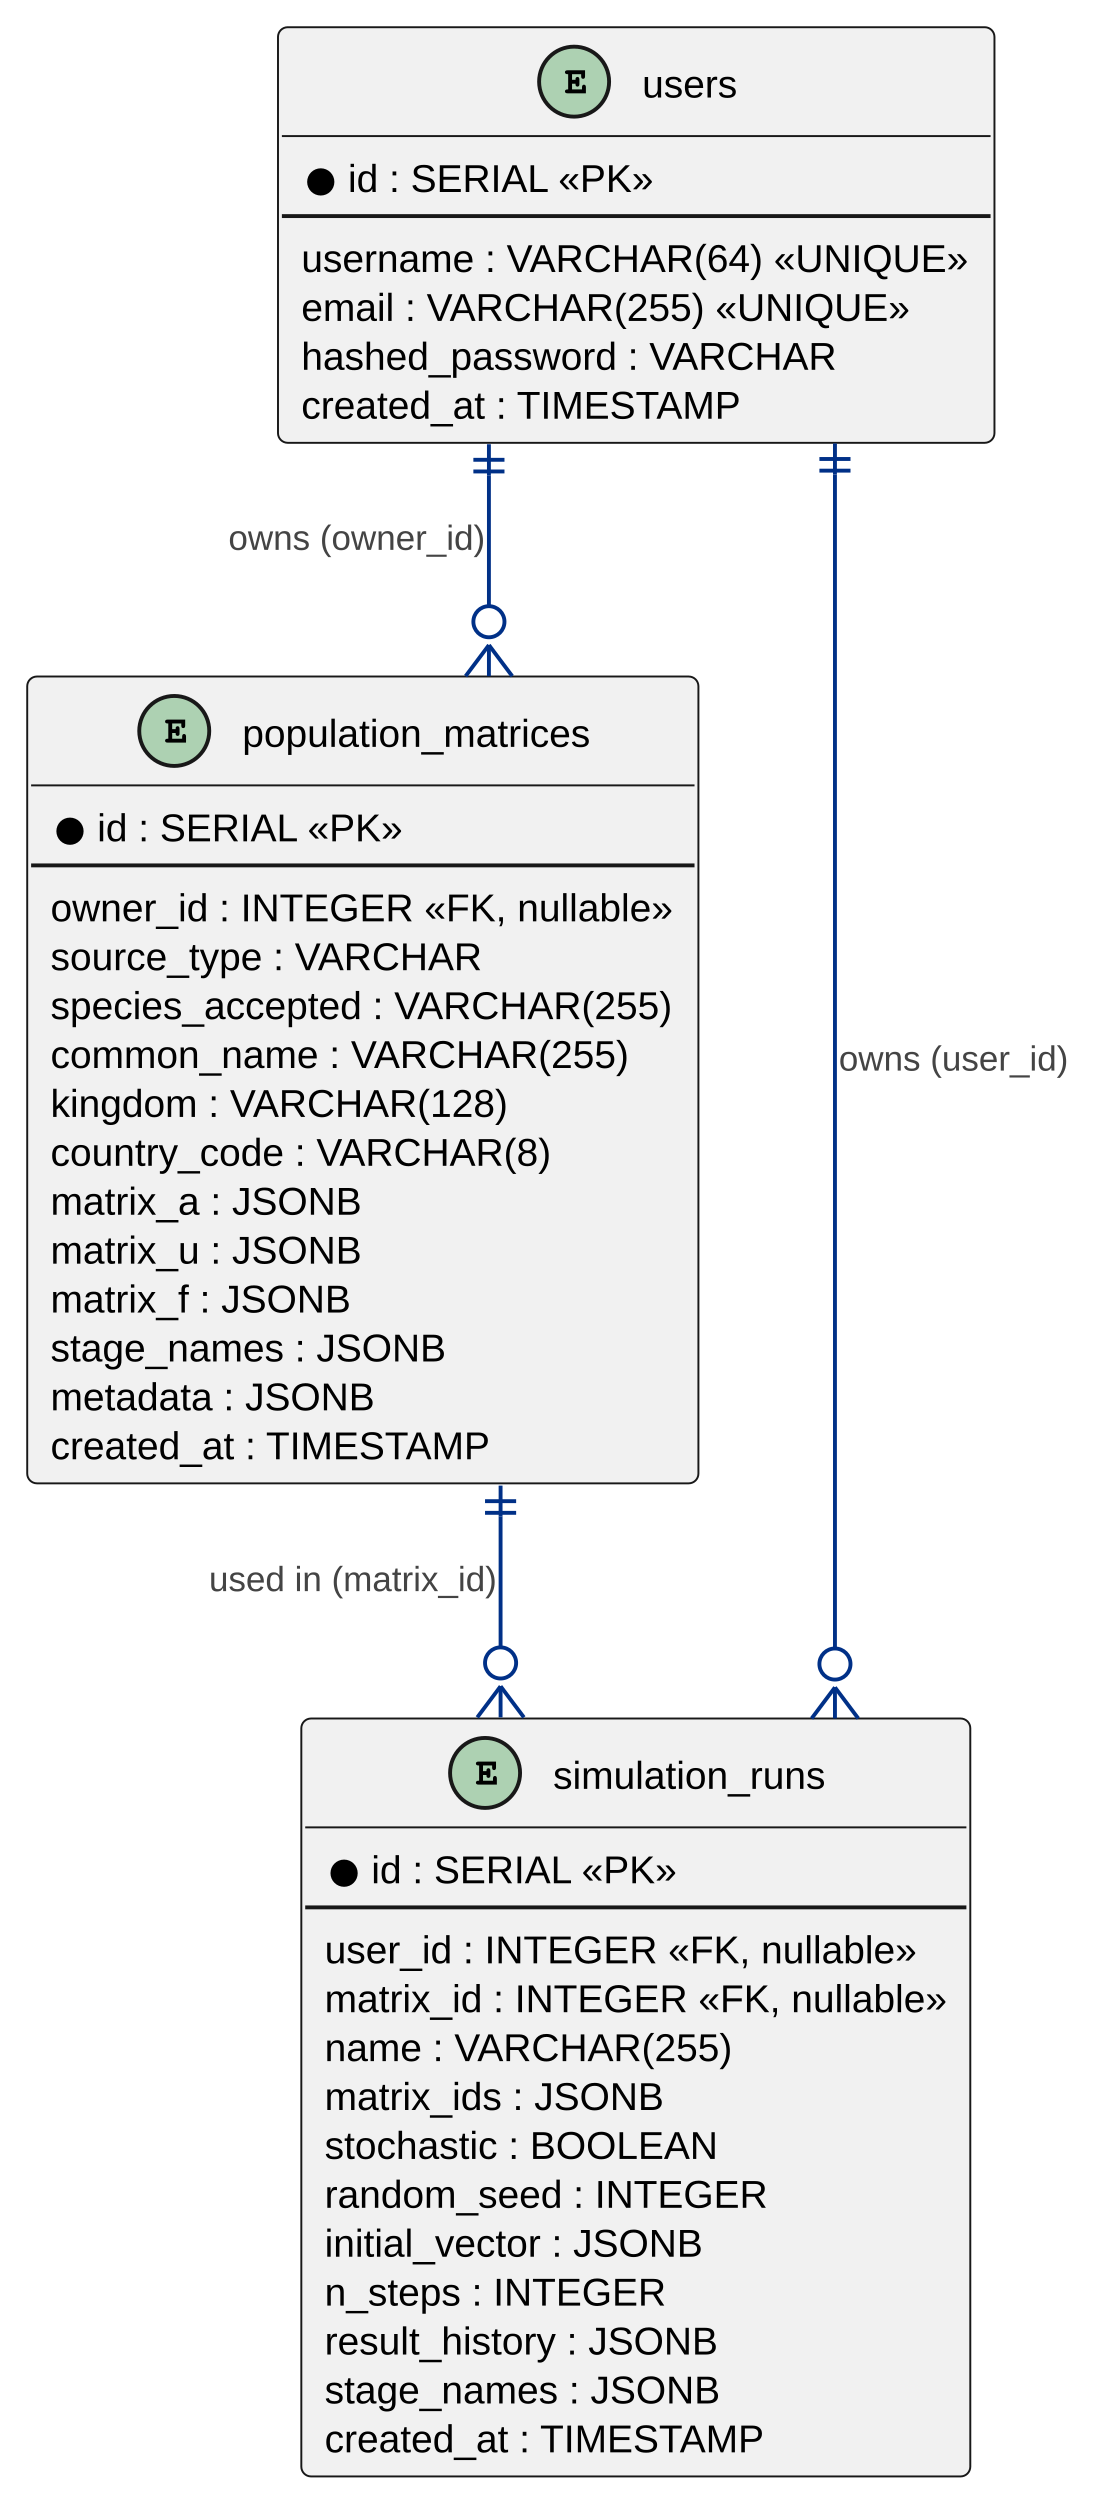
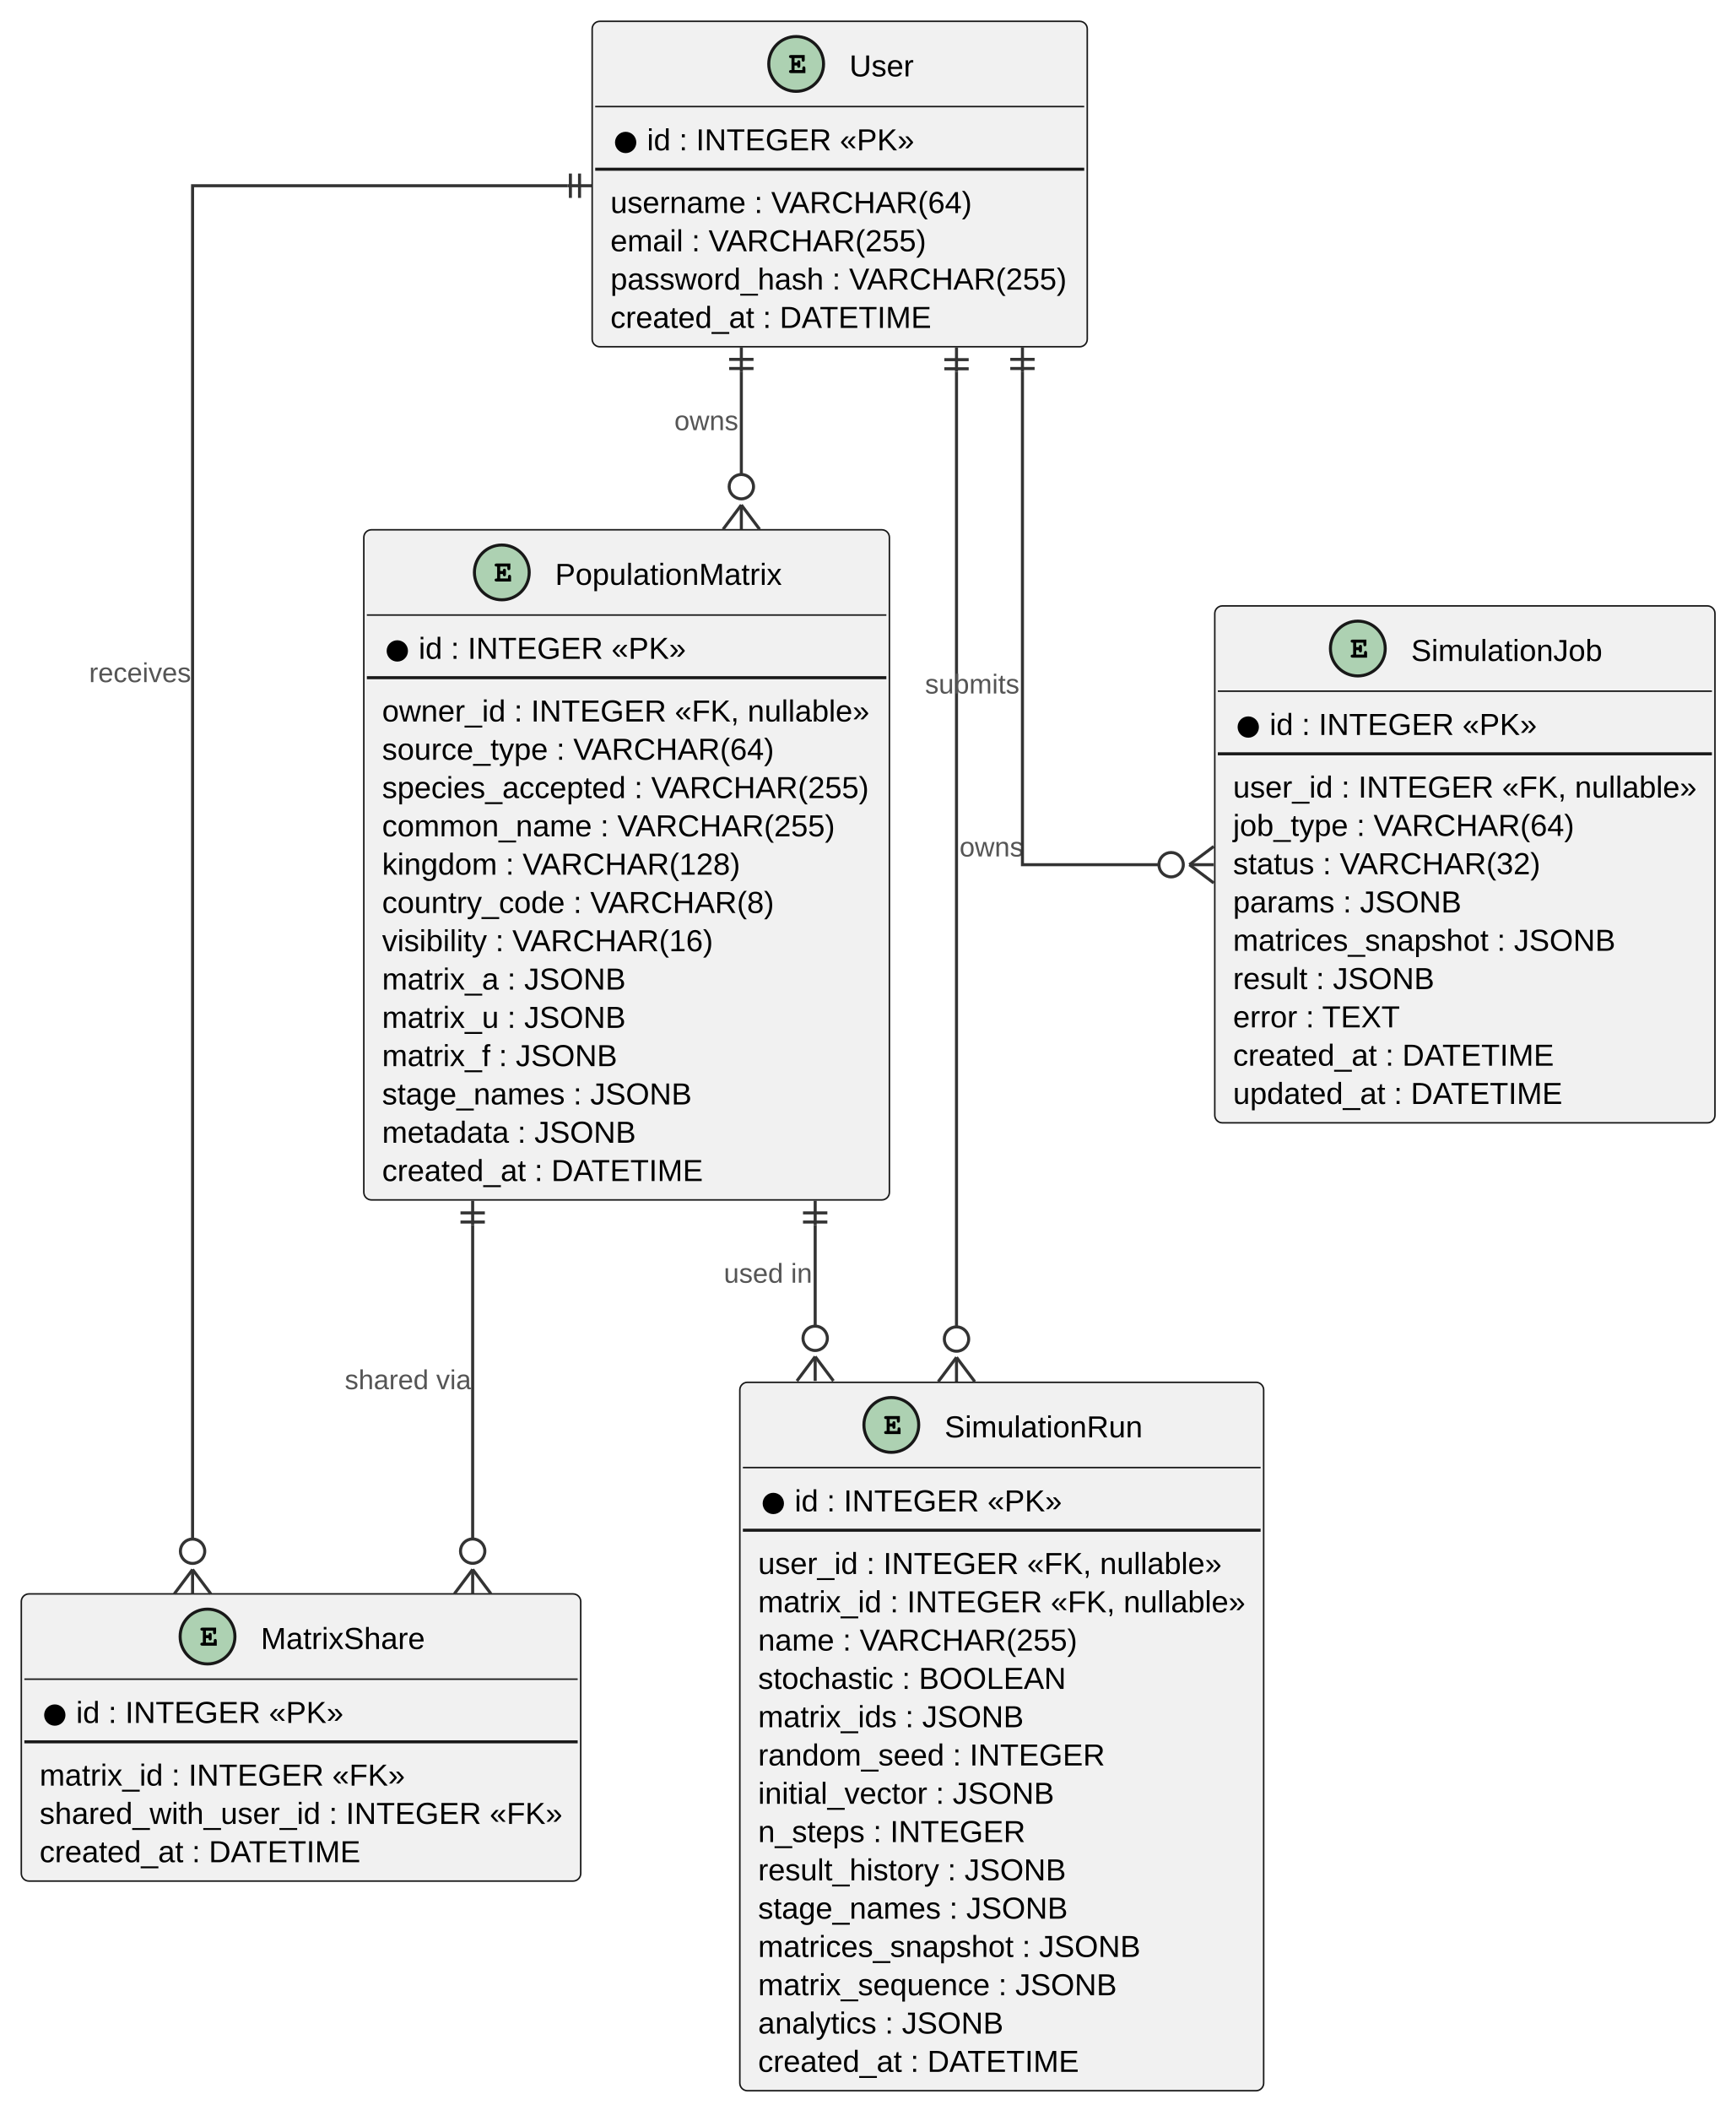
- <svg xmlns="http://www.w3.org/2000/svg" contentStyleType="text/css" height="643px" preserveAspectRatio="none" style="width:282px;height:643px;background:#FFFFFF;" version="1.1" viewBox="0 0 282 643" width="282px" zoomAndPan="magnify">
+ <svg xmlns="http://www.w3.org/2000/svg" contentStyleType="text/css" height="693px" preserveAspectRatio="none" style="width:570px;height:693px;background:#FFFFFF;" version="1.1" viewBox="0 0 570 693" width="570px" zoomAndPan="magnify">
  <defs />
  <g>
-     <g id="elem_users">
-       <rect codeLine="22" fill="#F1F1F1" height="106.891" id="users" rx="2.5" ry="2.5" style="stroke:#181818;stroke-width:0.5;" width="184.275" x="71.5" y="7" />
-       <ellipse cx="147.661" cy="21" fill="#ADD1B2" rx="9" ry="9" style="stroke:#181818;stroke-width:1;" />
-       <path d="M147.13,21.531 L147.13,23 L149.692,23 L149.692,22.453 Q149.692,22.094 149.833,21.938 Q149.974,21.781 150.192,21.781 Q150.411,21.781 150.552,21.938 Q150.692,22.094 150.692,22.453 L150.692,24 L145.974,24 Q145.614,24 145.458,23.859 Q145.302,23.719 145.302,23.5 Q145.302,23.281 145.458,23.141 Q145.614,23 145.974,23 L146.13,23 L146.13,19.078 L145.974,19.078 Q145.614,19.078 145.458,18.938 Q145.302,18.797 145.302,18.578 Q145.302,18.359 145.458,18.219 Q145.614,18.078 145.974,18.078 L150.474,18.078 L150.474,19.609 Q150.474,19.969 150.333,20.125 Q150.192,20.266 149.974,20.266 Q149.739,20.266 149.599,20.125 Q149.474,19.969 149.474,19.609 L149.474,19.078 L147.13,19.078 L147.13,20.531 L148.02,20.531 Q148.02,20.141 148.083,20.031 Q148.239,19.781 148.52,19.781 Q148.739,19.781 148.88,19.938 Q149.02,20.094 149.02,20.453 L149.02,21.609 Q149.02,21.938 148.942,22.047 Q148.786,22.281 148.52,22.281 Q148.239,22.281 148.083,22.031 Q148.02,21.922 148.02,21.531 L147.13,21.531 Z " fill="#000000" />
-       <text fill="#000000" font-family="Liberation Sans" font-size="10" lengthAdjust="spacing" textLength="24.453" x="165.161" y="25.092">users</text>
-       <line style="stroke:#181818;stroke-width:0.5;" x1="72.5" x2="254.775" y1="35" y2="35" />
-       <ellipse cx="82.5" cy="46.789" fill="#000000" rx="3" ry="3" style="stroke:#000000;stroke-width:1;" />
-       <text fill="#000000" font-family="Liberation Sans" font-size="10" lengthAdjust="spacing" textLength="78.931" x="89.5" y="49.381">id : SERIAL «PK»</text>
-       <line style="stroke:#181818;stroke-width:1;" x1="72.5" x2="254.775" y1="55.578" y2="55.578" />
-       <text fill="#000000" font-family="Liberation Sans" font-size="10" lengthAdjust="spacing" textLength="172.275" x="77.5" y="69.959">username : VARCHAR(64) «UNIQUE»</text>
-       <text fill="#000000" font-family="Liberation Sans" font-size="10" lengthAdjust="spacing" textLength="157.266" x="77.5" y="82.537">email : VARCHAR(255) «UNIQUE»</text>
-       <text fill="#000000" font-family="Liberation Sans" font-size="10" lengthAdjust="spacing" textLength="138.398" x="77.5" y="95.115">hashed_password : VARCHAR</text>
-       <text fill="#000000" font-family="Liberation Sans" font-size="10" lengthAdjust="spacing" textLength="113.926" x="77.5" y="107.693">created_at : TIMESTAMP</text>
+     <g id="elem_user">
+       <rect codeLine="21" fill="#F1F1F1" height="106.891" id="user" rx="2.5" ry="2.5" style="stroke:#181818;stroke-width:0.5;" width="162.62" x="194.5" y="7" />
+       <ellipse cx="261.503" cy="21" fill="#ADD1B2" rx="9" ry="9" style="stroke:#181818;stroke-width:1;" />
+       <path d="M260.972,21.531 L260.972,23 L263.535,23 L263.535,22.453 Q263.535,22.094 263.675,21.938 Q263.816,21.781 264.035,21.781 Q264.253,21.781 264.394,21.938 Q264.535,22.094 264.535,22.453 L264.535,24 L259.816,24 Q259.457,24 259.3,23.859 Q259.144,23.719 259.144,23.5 Q259.144,23.281 259.3,23.141 Q259.457,23 259.816,23 L259.972,23 L259.972,19.078 L259.816,19.078 Q259.457,19.078 259.3,18.938 Q259.144,18.797 259.144,18.578 Q259.144,18.359 259.3,18.219 Q259.457,18.078 259.816,18.078 L264.316,18.078 L264.316,19.609 Q264.316,19.969 264.175,20.125 Q264.035,20.266 263.816,20.266 Q263.582,20.266 263.441,20.125 Q263.316,19.969 263.316,19.609 L263.316,19.078 L260.972,19.078 L260.972,20.531 L261.863,20.531 Q261.863,20.141 261.925,20.031 Q262.082,19.781 262.363,19.781 Q262.582,19.781 262.722,19.938 Q262.863,20.094 262.863,20.453 L262.863,21.609 Q262.863,21.938 262.785,22.047 Q262.628,22.281 262.363,22.281 Q262.082,22.281 261.925,22.031 Q261.863,21.922 261.863,21.531 L260.972,21.531 Z " fill="#000000" />
+       <text fill="#000000" font-family="Liberation Sans" font-size="10" lengthAdjust="spacing" textLength="21.113" x="279.003" y="25.092">User</text>
+       <line style="stroke:#181818;stroke-width:0.5;" x1="195.5" x2="356.12" y1="35" y2="35" />
+       <ellipse cx="205.5" cy="46.789" fill="#000000" rx="3" ry="3" style="stroke:#000000;stroke-width:1;" />
+       <text fill="#000000" font-family="Liberation Sans" font-size="10" lengthAdjust="spacing" textLength="87.808" x="212.5" y="49.381">id : INTEGER «PK»</text>
+       <line style="stroke:#181818;stroke-width:1;" x1="195.5" x2="356.12" y1="55.578" y2="55.578" />
+       <text fill="#000000" font-family="Liberation Sans" font-size="10" lengthAdjust="spacing" textLength="119.482" x="200.5" y="69.959">username : VARCHAR(64)</text>
+       <text fill="#000000" font-family="Liberation Sans" font-size="10" lengthAdjust="spacing" textLength="104.473" x="200.5" y="82.537">email : VARCHAR(255)</text>
+       <text fill="#000000" font-family="Liberation Sans" font-size="10" lengthAdjust="spacing" textLength="150.62" x="200.5" y="95.115">password_hash : VARCHAR(255)</text>
+       <text fill="#000000" font-family="Liberation Sans" font-size="10" lengthAdjust="spacing" textLength="106.147" x="200.5" y="107.693">created_at : DATETIME</text>
    </g>
-     <g id="elem_population_matrices">
-       <rect codeLine="31" fill="#F1F1F1" height="207.516" id="population_matrices" rx="2.5" ry="2.5" style="stroke:#181818;stroke-width:0.5;" width="172.63" x="7" y="174" />
-       <ellipse cx="44.816" cy="188" fill="#ADD1B2" rx="9" ry="9" style="stroke:#181818;stroke-width:1;" />
-       <path d="M44.285,188.531 L44.285,190 L46.848,190 L46.848,189.453 Q46.848,189.094 46.988,188.938 Q47.129,188.781 47.348,188.781 Q47.566,188.781 47.707,188.938 Q47.848,189.094 47.848,189.453 L47.848,191 L43.129,191 Q42.77,191 42.613,190.859 Q42.457,190.719 42.457,190.5 Q42.457,190.281 42.613,190.141 Q42.77,190 43.129,190 L43.285,190 L43.285,186.078 L43.129,186.078 Q42.77,186.078 42.613,185.938 Q42.457,185.797 42.457,185.578 Q42.457,185.359 42.613,185.219 Q42.77,185.078 43.129,185.078 L47.629,185.078 L47.629,186.609 Q47.629,186.969 47.488,187.125 Q47.348,187.266 47.129,187.266 Q46.895,187.266 46.754,187.125 Q46.629,186.969 46.629,186.609 L46.629,186.078 L44.285,186.078 L44.285,187.531 L45.176,187.531 Q45.176,187.141 45.238,187.031 Q45.395,186.781 45.676,186.781 Q45.895,186.781 46.035,186.938 Q46.176,187.094 46.176,187.453 L46.176,188.609 Q46.176,188.938 46.098,189.047 Q45.941,189.281 45.676,189.281 Q45.395,189.281 45.238,189.031 Q45.176,188.922 45.176,188.531 L44.285,188.531 Z " fill="#000000" />
-       <text fill="#000000" font-family="Liberation Sans" font-size="10" lengthAdjust="spacing" textLength="89.497" x="62.316" y="192.092">population_matrices</text>
-       <line style="stroke:#181818;stroke-width:0.5;" x1="8" x2="178.63" y1="202" y2="202" />
-       <ellipse cx="18" cy="213.789" fill="#000000" rx="3" ry="3" style="stroke:#000000;stroke-width:1;" />
-       <text fill="#000000" font-family="Liberation Sans" font-size="10" lengthAdjust="spacing" textLength="78.931" x="25" y="216.381">id : SERIAL «PK»</text>
-       <line style="stroke:#181818;stroke-width:1;" x1="8" x2="178.63" y1="222.578" y2="222.578" />
-       <text fill="#000000" font-family="Liberation Sans" font-size="10" lengthAdjust="spacing" textLength="160.073" x="13" y="236.959">owner_id : INTEGER «FK, nullable»</text>
-       <text fill="#000000" font-family="Liberation Sans" font-size="10" lengthAdjust="spacing" textLength="111.709" x="13" y="249.537">source_type : VARCHAR</text>
-       <text fill="#000000" font-family="Liberation Sans" font-size="10" lengthAdjust="spacing" textLength="160.63" x="13" y="262.115">species_accepted : VARCHAR(255)</text>
-       <text fill="#000000" font-family="Liberation Sans" font-size="10" lengthAdjust="spacing" textLength="149.497" x="13" y="274.693">common_name : VARCHAR(255)</text>
-       <text fill="#000000" font-family="Liberation Sans" font-size="10" lengthAdjust="spacing" textLength="118.374" x="13" y="287.272">kingdom : VARCHAR(128)</text>
-       <text fill="#000000" font-family="Liberation Sans" font-size="10" lengthAdjust="spacing" textLength="129.492" x="13" y="299.85">country_code : VARCHAR(8)</text>
-       <text fill="#000000" font-family="Liberation Sans" font-size="10" lengthAdjust="spacing" textLength="80.019" x="13" y="312.428">matrix_a : JSONB</text>
-       <text fill="#000000" font-family="Liberation Sans" font-size="10" lengthAdjust="spacing" textLength="80.019" x="13" y="325.006">matrix_u : JSONB</text>
-       <text fill="#000000" font-family="Liberation Sans" font-size="10" lengthAdjust="spacing" textLength="77.236" x="13" y="337.584">matrix_f : JSONB</text>
-       <text fill="#000000" font-family="Liberation Sans" font-size="10" lengthAdjust="spacing" textLength="101.714" x="13" y="350.162">stage_names : JSONB</text>
-       <text fill="#000000" font-family="Liberation Sans" font-size="10" lengthAdjust="spacing" textLength="83.369" x="13" y="362.74">metadata : JSONB</text>
-       <text fill="#000000" font-family="Liberation Sans" font-size="10" lengthAdjust="spacing" textLength="113.926" x="13" y="375.318">created_at : TIMESTAMP</text>
+     <g id="elem_matrix">
+       <rect codeLine="30" fill="#F1F1F1" height="220.094" id="matrix" rx="2.5" ry="2.5" style="stroke:#181818;stroke-width:0.5;" width="172.63" x="119.5" y="174" />
+       <ellipse cx="164.824" cy="188" fill="#ADD1B2" rx="9" ry="9" style="stroke:#181818;stroke-width:1;" />
+       <path d="M164.292,188.531 L164.292,190 L166.855,190 L166.855,189.453 Q166.855,189.094 166.996,188.938 Q167.136,188.781 167.355,188.781 Q167.574,188.781 167.714,188.938 Q167.855,189.094 167.855,189.453 L167.855,191 L163.136,191 Q162.777,191 162.621,190.859 Q162.464,190.719 162.464,190.5 Q162.464,190.281 162.621,190.141 Q162.777,190 163.136,190 L163.292,190 L163.292,186.078 L163.136,186.078 Q162.777,186.078 162.621,185.938 Q162.464,185.797 162.464,185.578 Q162.464,185.359 162.621,185.219 Q162.777,185.078 163.136,185.078 L167.636,185.078 L167.636,186.609 Q167.636,186.969 167.496,187.125 Q167.355,187.266 167.136,187.266 Q166.902,187.266 166.761,187.125 Q166.636,186.969 166.636,186.609 L166.636,186.078 L164.292,186.078 L164.292,187.531 L165.183,187.531 Q165.183,187.141 165.246,187.031 Q165.402,186.781 165.683,186.781 Q165.902,186.781 166.042,186.938 Q166.183,187.094 166.183,187.453 L166.183,188.609 Q166.183,188.938 166.105,189.047 Q165.949,189.281 165.683,189.281 Q165.402,189.281 165.246,189.031 Q165.183,188.922 165.183,188.531 L164.292,188.531 Z " fill="#000000" />
+       <text fill="#000000" font-family="Liberation Sans" font-size="10" lengthAdjust="spacing" textLength="74.482" x="182.324" y="192.092">PopulationMatrix</text>
+       <line style="stroke:#181818;stroke-width:0.5;" x1="120.5" x2="291.13" y1="202" y2="202" />
+       <ellipse cx="130.5" cy="213.789" fill="#000000" rx="3" ry="3" style="stroke:#000000;stroke-width:1;" />
+       <text fill="#000000" font-family="Liberation Sans" font-size="10" lengthAdjust="spacing" textLength="87.808" x="137.5" y="216.381">id : INTEGER «PK»</text>
+       <line style="stroke:#181818;stroke-width:1;" x1="120.5" x2="291.13" y1="222.578" y2="222.578" />
+       <text fill="#000000" font-family="Liberation Sans" font-size="10" lengthAdjust="spacing" textLength="160.073" x="125.5" y="236.959">owner_id : INTEGER «FK, nullable»</text>
+       <text fill="#000000" font-family="Liberation Sans" font-size="10" lengthAdjust="spacing" textLength="129.492" x="125.5" y="249.537">source_type : VARCHAR(64)</text>
+       <text fill="#000000" font-family="Liberation Sans" font-size="10" lengthAdjust="spacing" textLength="160.63" x="125.5" y="262.115">species_accepted : VARCHAR(255)</text>
+       <text fill="#000000" font-family="Liberation Sans" font-size="10" lengthAdjust="spacing" textLength="149.497" x="125.5" y="274.693">common_name : VARCHAR(255)</text>
+       <text fill="#000000" font-family="Liberation Sans" font-size="10" lengthAdjust="spacing" textLength="118.374" x="125.5" y="287.272">kingdom : VARCHAR(128)</text>
+       <text fill="#000000" font-family="Liberation Sans" font-size="10" lengthAdjust="spacing" textLength="129.492" x="125.5" y="299.85">country_code : VARCHAR(8)</text>
+       <text fill="#000000" font-family="Liberation Sans" font-size="10" lengthAdjust="spacing" textLength="109.463" x="125.5" y="312.428">visibility : VARCHAR(16)</text>
+       <text fill="#000000" font-family="Liberation Sans" font-size="10" lengthAdjust="spacing" textLength="80.019" x="125.5" y="325.006">matrix_a : JSONB</text>
+       <text fill="#000000" font-family="Liberation Sans" font-size="10" lengthAdjust="spacing" textLength="80.019" x="125.5" y="337.584">matrix_u : JSONB</text>
+       <text fill="#000000" font-family="Liberation Sans" font-size="10" lengthAdjust="spacing" textLength="77.236" x="125.5" y="350.162">matrix_f : JSONB</text>
+       <text fill="#000000" font-family="Liberation Sans" font-size="10" lengthAdjust="spacing" textLength="101.714" x="125.5" y="362.74">stage_names : JSONB</text>
+       <text fill="#000000" font-family="Liberation Sans" font-size="10" lengthAdjust="spacing" textLength="83.369" x="125.5" y="375.318">metadata : JSONB</text>
+       <text fill="#000000" font-family="Liberation Sans" font-size="10" lengthAdjust="spacing" textLength="106.147" x="125.5" y="387.897">created_at : DATETIME</text>
    </g>
-     <g id="elem_simulation_runs">
-       <rect codeLine="48" fill="#F1F1F1" height="194.938" id="simulation_runs" rx="2.5" ry="2.5" style="stroke:#181818;stroke-width:0.5;" width="172.059" x="77.5" y="442" />
-       <ellipse cx="124.762" cy="456" fill="#ADD1B2" rx="9" ry="9" style="stroke:#181818;stroke-width:1;" />
-       <path d="M124.231,456.531 L124.231,458 L126.793,458 L126.793,457.453 Q126.793,457.094 126.934,456.938 Q127.075,456.781 127.293,456.781 Q127.512,456.781 127.653,456.938 Q127.793,457.094 127.793,457.453 L127.793,459 L123.075,459 Q122.715,459 122.559,458.859 Q122.403,458.719 122.403,458.5 Q122.403,458.281 122.559,458.141 Q122.715,458 123.075,458 L123.231,458 L123.231,454.078 L123.075,454.078 Q122.715,454.078 122.559,453.938 Q122.403,453.797 122.403,453.578 Q122.403,453.359 122.559,453.219 Q122.715,453.078 123.075,453.078 L127.575,453.078 L127.575,454.609 Q127.575,454.969 127.434,455.125 Q127.293,455.266 127.075,455.266 Q126.84,455.266 126.7,455.125 Q126.575,454.969 126.575,454.609 L126.575,454.078 L124.231,454.078 L124.231,455.531 L125.122,455.531 Q125.122,455.141 125.184,455.031 Q125.34,454.781 125.622,454.781 Q125.84,454.781 125.981,454.938 Q126.122,455.094 126.122,455.453 L126.122,456.609 Q126.122,456.938 126.043,457.047 Q125.887,457.281 125.622,457.281 Q125.34,457.281 125.184,457.031 Q125.122,456.922 125.122,456.531 L124.231,456.531 Z " fill="#000000" />
-       <text fill="#000000" font-family="Liberation Sans" font-size="10" lengthAdjust="spacing" textLength="70.034" x="142.262" y="460.092">simulation_runs</text>
-       <line style="stroke:#181818;stroke-width:0.5;" x1="78.5" x2="248.559" y1="470" y2="470" />
-       <ellipse cx="88.5" cy="481.789" fill="#000000" rx="3" ry="3" style="stroke:#000000;stroke-width:1;" />
-       <text fill="#000000" font-family="Liberation Sans" font-size="10" lengthAdjust="spacing" textLength="78.931" x="95.5" y="484.381">id : SERIAL «PK»</text>
-       <line style="stroke:#181818;stroke-width:1;" x1="78.5" x2="248.559" y1="490.578" y2="490.578" />
-       <text fill="#000000" font-family="Liberation Sans" font-size="10" lengthAdjust="spacing" textLength="152.29" x="83.5" y="504.959">user_id : INTEGER «FK, nullable»</text>
-       <text fill="#000000" font-family="Liberation Sans" font-size="10" lengthAdjust="spacing" textLength="160.059" x="83.5" y="517.537">matrix_id : INTEGER «FK, nullable»</text>
-       <text fill="#000000" font-family="Liberation Sans" font-size="10" lengthAdjust="spacing" textLength="105.591" x="83.5" y="530.115">name : VARCHAR(255)</text>
-       <text fill="#000000" font-family="Liberation Sans" font-size="10" lengthAdjust="spacing" textLength="87.241" x="83.5" y="542.693">matrix_ids : JSONB</text>
-       <text fill="#000000" font-family="Liberation Sans" font-size="10" lengthAdjust="spacing" textLength="101.147" x="83.5" y="555.271">stochastic : BOOLEAN</text>
-       <text fill="#000000" font-family="Liberation Sans" font-size="10" lengthAdjust="spacing" textLength="113.936" x="83.5" y="567.85">random_seed : INTEGER</text>
-       <text fill="#000000" font-family="Liberation Sans" font-size="10" lengthAdjust="spacing" textLength="97.256" x="83.5" y="580.428">initial_vector : JSONB</text>
-       <text fill="#000000" font-family="Liberation Sans" font-size="10" lengthAdjust="spacing" textLength="87.808" x="83.5" y="593.006">n_steps : INTEGER</text>
-       <text fill="#000000" font-family="Liberation Sans" font-size="10" lengthAdjust="spacing" textLength="101.143" x="83.5" y="605.584">result_history : JSONB</text>
-       <text fill="#000000" font-family="Liberation Sans" font-size="10" lengthAdjust="spacing" textLength="101.714" x="83.5" y="618.162">stage_names : JSONB</text>
-       <text fill="#000000" font-family="Liberation Sans" font-size="10" lengthAdjust="spacing" textLength="113.926" x="83.5" y="630.74">created_at : TIMESTAMP</text>
+     <g id="elem_share">
+       <rect codeLine="48" fill="#F1F1F1" height="94.312" id="share" rx="2.5" ry="2.5" style="stroke:#181818;stroke-width:0.5;" width="183.743" x="7" y="523.5" />
+       <ellipse cx="68.168" cy="537.5" fill="#ADD1B2" rx="9" ry="9" style="stroke:#181818;stroke-width:1;" />
+       <path d="M67.637,538.031 L67.637,539.5 L70.2,539.5 L70.2,538.953 Q70.2,538.594 70.34,538.438 Q70.481,538.281 70.7,538.281 Q70.918,538.281 71.059,538.438 Q71.2,538.594 71.2,538.953 L71.2,540.5 L66.481,540.5 Q66.122,540.5 65.965,540.359 Q65.809,540.219 65.809,540 Q65.809,539.781 65.965,539.641 Q66.122,539.5 66.481,539.5 L66.637,539.5 L66.637,535.578 L66.481,535.578 Q66.122,535.578 65.965,535.438 Q65.809,535.297 65.809,535.078 Q65.809,534.859 65.965,534.719 Q66.122,534.578 66.481,534.578 L70.981,534.578 L70.981,536.109 Q70.981,536.469 70.84,536.625 Q70.7,536.766 70.481,536.766 Q70.247,536.766 70.106,536.625 Q69.981,536.469 69.981,536.109 L69.981,535.578 L67.637,535.578 L67.637,537.031 L68.528,537.031 Q68.528,536.641 68.59,536.531 Q68.747,536.281 69.028,536.281 Q69.247,536.281 69.387,536.438 Q69.528,536.594 69.528,536.953 L69.528,538.109 Q69.528,538.438 69.45,538.547 Q69.293,538.781 69.028,538.781 Q68.747,538.781 68.59,538.531 Q68.528,538.422 68.528,538.031 L67.637,538.031 Z " fill="#000000" />
+       <text fill="#000000" font-family="Liberation Sans" font-size="10" lengthAdjust="spacing" textLength="53.906" x="85.668" y="541.592">MatrixShare</text>
+       <line style="stroke:#181818;stroke-width:0.5;" x1="8" x2="189.743" y1="551.5" y2="551.5" />
+       <ellipse cx="18" cy="563.289" fill="#000000" rx="3" ry="3" style="stroke:#000000;stroke-width:1;" />
+       <text fill="#000000" font-family="Liberation Sans" font-size="10" lengthAdjust="spacing" textLength="87.808" x="25" y="565.881">id : INTEGER «PK»</text>
+       <line style="stroke:#181818;stroke-width:1;" x1="8" x2="189.743" y1="572.078" y2="572.078" />
+       <text fill="#000000" font-family="Liberation Sans" font-size="10" lengthAdjust="spacing" textLength="120.029" x="13" y="586.459">matrix_id : INTEGER «FK»</text>
+       <text fill="#000000" font-family="Liberation Sans" font-size="10" lengthAdjust="spacing" textLength="171.743" x="13" y="599.037">shared_with_user_id : INTEGER «FK»</text>
+       <text fill="#000000" font-family="Liberation Sans" font-size="10" lengthAdjust="spacing" textLength="106.147" x="13" y="611.615">created_at : DATETIME</text>
    </g>
-     <g id="link_users_population_matrices">
-       <path codeLine="64" d="M125.75,122.26 C125.75,140.38 125.75,135.26 125.75,155.91 " fill="none" id="users-population_matrices" style="stroke:#003087;stroke-width:1;" />
-       <line style="stroke:#003087;stroke-width:1;" x1="121.75" x2="129.75" y1="118.26" y2="118.26" />
-       <line style="stroke:#003087;stroke-width:1;" x1="121.75" x2="129.75" y1="121.26" y2="121.26" />
-       <line style="stroke:#003087;stroke-width:1;" x1="125.75" x2="125.75" y1="122.26" y2="114.26" />
-       <line style="stroke:#003087;stroke-width:1;" x1="125.75" x2="131.75" y1="165.91" y2="173.91" />
-       <line style="stroke:#003087;stroke-width:1;" x1="125.75" x2="119.75" y1="165.91" y2="173.91" />
-       <line style="stroke:#003087;stroke-width:1;" x1="125.75" x2="125.75" y1="165.91" y2="173.91" />
-       <ellipse cx="125.75" cy="159.91" fill="none" rx="4" ry="4" style="stroke:#003087;stroke-width:1;" />
-       <text fill="#444444" font-family="Liberation Sans" font-size="9" lengthAdjust="spacing" textLength="66.028" x="58.75" y="141.433">owns (owner_id)</text>
+     <g id="elem_simrun">
+       <rect codeLine="56" fill="#F1F1F1" height="232.672" id="simrun" rx="2.5" ry="2.5" style="stroke:#181818;stroke-width:0.5;" width="172.059" x="243" y="454" />
+       <ellipse cx="292.762" cy="468" fill="#ADD1B2" rx="9" ry="9" style="stroke:#181818;stroke-width:1;" />
+       <path d="M292.231,468.531 L292.231,470 L294.793,470 L294.793,469.453 Q294.793,469.094 294.934,468.938 Q295.075,468.781 295.293,468.781 Q295.512,468.781 295.653,468.938 Q295.793,469.094 295.793,469.453 L295.793,471 L291.075,471 Q290.715,471 290.559,470.859 Q290.403,470.719 290.403,470.5 Q290.403,470.281 290.559,470.141 Q290.715,470 291.075,470 L291.231,470 L291.231,466.078 L291.075,466.078 Q290.715,466.078 290.559,465.938 Q290.403,465.797 290.403,465.578 Q290.403,465.359 290.559,465.219 Q290.715,465.078 291.075,465.078 L295.575,465.078 L295.575,466.609 Q295.575,466.969 295.434,467.125 Q295.293,467.266 295.075,467.266 Q294.84,467.266 294.7,467.125 Q294.575,466.969 294.575,466.609 L294.575,466.078 L292.231,466.078 L292.231,467.531 L293.122,467.531 Q293.122,467.141 293.184,467.031 Q293.34,466.781 293.622,466.781 Q293.84,466.781 293.981,466.938 Q294.122,467.094 294.122,467.453 L294.122,468.609 Q294.122,468.938 294.043,469.047 Q293.887,469.281 293.622,469.281 Q293.34,469.281 293.184,469.031 Q293.122,468.922 293.122,468.531 L292.231,468.531 Z " fill="#000000" />
+       <text fill="#000000" font-family="Liberation Sans" font-size="10" lengthAdjust="spacing" textLength="65.034" x="310.262" y="472.092">SimulationRun</text>
+       <line style="stroke:#181818;stroke-width:0.5;" x1="244" x2="414.059" y1="482" y2="482" />
+       <ellipse cx="254" cy="493.789" fill="#000000" rx="3" ry="3" style="stroke:#000000;stroke-width:1;" />
+       <text fill="#000000" font-family="Liberation Sans" font-size="10" lengthAdjust="spacing" textLength="87.808" x="261" y="496.381">id : INTEGER «PK»</text>
+       <line style="stroke:#181818;stroke-width:1;" x1="244" x2="414.059" y1="502.578" y2="502.578" />
+       <text fill="#000000" font-family="Liberation Sans" font-size="10" lengthAdjust="spacing" textLength="152.29" x="249" y="516.959">user_id : INTEGER «FK, nullable»</text>
+       <text fill="#000000" font-family="Liberation Sans" font-size="10" lengthAdjust="spacing" textLength="160.059" x="249" y="529.537">matrix_id : INTEGER «FK, nullable»</text>
+       <text fill="#000000" font-family="Liberation Sans" font-size="10" lengthAdjust="spacing" textLength="105.591" x="249" y="542.115">name : VARCHAR(255)</text>
+       <text fill="#000000" font-family="Liberation Sans" font-size="10" lengthAdjust="spacing" textLength="101.147" x="249" y="554.693">stochastic : BOOLEAN</text>
+       <text fill="#000000" font-family="Liberation Sans" font-size="10" lengthAdjust="spacing" textLength="87.241" x="249" y="567.271">matrix_ids : JSONB</text>
+       <text fill="#000000" font-family="Liberation Sans" font-size="10" lengthAdjust="spacing" textLength="113.936" x="249" y="579.85">random_seed : INTEGER</text>
+       <text fill="#000000" font-family="Liberation Sans" font-size="10" lengthAdjust="spacing" textLength="97.256" x="249" y="592.428">initial_vector : JSONB</text>
+       <text fill="#000000" font-family="Liberation Sans" font-size="10" lengthAdjust="spacing" textLength="87.808" x="249" y="605.006">n_steps : INTEGER</text>
+       <text fill="#000000" font-family="Liberation Sans" font-size="10" lengthAdjust="spacing" textLength="101.143" x="249" y="617.584">result_history : JSONB</text>
+       <text fill="#000000" font-family="Liberation Sans" font-size="10" lengthAdjust="spacing" textLength="101.714" x="249" y="630.162">stage_names : JSONB</text>
+       <text fill="#000000" font-family="Liberation Sans" font-size="10" lengthAdjust="spacing" textLength="125.606" x="249" y="642.74">matrices_snapshot : JSONB</text>
+       <text fill="#000000" font-family="Liberation Sans" font-size="10" lengthAdjust="spacing" textLength="117.827" x="249" y="655.318">matrix_sequence : JSONB</text>
+       <text fill="#000000" font-family="Liberation Sans" font-size="10" lengthAdjust="spacing" textLength="80.581" x="249" y="667.896">analytics : JSONB</text>
+       <text fill="#000000" font-family="Liberation Sans" font-size="10" lengthAdjust="spacing" textLength="106.147" x="249" y="680.475">created_at : DATETIME</text>
    </g>
-     <g id="link_users_simulation_runs">
-       <path codeLine="65" d="M214.75,122.05 C214.75,201.27 214.75,324.97 214.75,423.99 " fill="none" id="users-simulation_runs" style="stroke:#003087;stroke-width:1;" />
-       <line style="stroke:#003087;stroke-width:1;" x1="210.75" x2="218.75" y1="118.05" y2="118.05" />
-       <line style="stroke:#003087;stroke-width:1;" x1="210.75" x2="218.75" y1="121.05" y2="121.05" />
-       <line style="stroke:#003087;stroke-width:1;" x1="214.75" x2="214.75" y1="122.05" y2="114.05" />
-       <line style="stroke:#003087;stroke-width:1;" x1="214.75" x2="220.75" y1="433.99" y2="441.99" />
-       <line style="stroke:#003087;stroke-width:1;" x1="214.75" x2="208.75" y1="433.99" y2="441.99" />
-       <line style="stroke:#003087;stroke-width:1;" x1="214.75" x2="214.75" y1="433.99" y2="441.99" />
-       <ellipse cx="214.75" cy="427.99" fill="none" rx="4" ry="4" style="stroke:#003087;stroke-width:1;" />
-       <text fill="#444444" font-family="Liberation Sans" font-size="9" lengthAdjust="spacing" textLength="59.023" x="215.75" y="275.363">owns (user_id)</text>
+     <g id="elem_job">
+       <rect codeLine="75" fill="#F1F1F1" height="169.781" id="job" rx="2.5" ry="2.5" style="stroke:#181818;stroke-width:0.5;" width="164.29" x="399" y="199" />
+       <ellipse cx="445.989" cy="213" fill="#ADD1B2" rx="9" ry="9" style="stroke:#181818;stroke-width:1;" />
+       <path d="M445.457,213.531 L445.457,215 L448.02,215 L448.02,214.453 Q448.02,214.094 448.161,213.938 Q448.301,213.781 448.52,213.781 Q448.739,213.781 448.879,213.938 Q449.02,214.094 449.02,214.453 L449.02,216 L444.301,216 Q443.942,216 443.786,215.859 Q443.629,215.719 443.629,215.5 Q443.629,215.281 443.786,215.141 Q443.942,215 444.301,215 L444.457,215 L444.457,211.078 L444.301,211.078 Q443.942,211.078 443.786,210.938 Q443.629,210.797 443.629,210.578 Q443.629,210.359 443.786,210.219 Q443.942,210.078 444.301,210.078 L448.801,210.078 L448.801,211.609 Q448.801,211.969 448.661,212.125 Q448.52,212.266 448.301,212.266 Q448.067,212.266 447.926,212.125 Q447.801,211.969 447.801,211.609 L447.801,211.078 L445.457,211.078 L445.457,212.531 L446.348,212.531 Q446.348,212.141 446.411,212.031 Q446.567,211.781 446.848,211.781 Q447.067,211.781 447.207,211.938 Q447.348,212.094 447.348,212.453 L447.348,213.609 Q447.348,213.938 447.27,214.047 Q447.114,214.281 446.848,214.281 Q446.567,214.281 446.411,214.031 Q446.348,213.922 446.348,213.531 L445.457,213.531 Z " fill="#000000" />
+       <text fill="#000000" font-family="Liberation Sans" font-size="10" lengthAdjust="spacing" textLength="62.812" x="463.489" y="217.092">SimulationJob</text>
+       <line style="stroke:#181818;stroke-width:0.5;" x1="400" x2="562.29" y1="227" y2="227" />
+       <ellipse cx="410" cy="238.789" fill="#000000" rx="3" ry="3" style="stroke:#000000;stroke-width:1;" />
+       <text fill="#000000" font-family="Liberation Sans" font-size="10" lengthAdjust="spacing" textLength="87.808" x="417" y="241.381">id : INTEGER «PK»</text>
+       <line style="stroke:#181818;stroke-width:1;" x1="400" x2="562.29" y1="247.578" y2="247.578" />
+       <text fill="#000000" font-family="Liberation Sans" font-size="10" lengthAdjust="spacing" textLength="152.29" x="405" y="261.959">user_id : INTEGER «FK, nullable»</text>
+       <text fill="#000000" font-family="Liberation Sans" font-size="10" lengthAdjust="spacing" textLength="112.822" x="405" y="274.537">job_type : VARCHAR(64)</text>
+       <text fill="#000000" font-family="Liberation Sans" font-size="10" lengthAdjust="spacing" textLength="101.694" x="405" y="287.115">status : VARCHAR(32)</text>
+       <text fill="#000000" font-family="Liberation Sans" font-size="10" lengthAdjust="spacing" textLength="75.019" x="405" y="299.693">params : JSONB</text>
+       <text fill="#000000" font-family="Liberation Sans" font-size="10" lengthAdjust="spacing" textLength="125.606" x="405" y="312.272">matrices_snapshot : JSONB</text>
+       <text fill="#000000" font-family="Liberation Sans" font-size="10" lengthAdjust="spacing" textLength="66.128" x="405" y="324.85">result : JSONB</text>
+       <text fill="#000000" font-family="Liberation Sans" font-size="10" lengthAdjust="spacing" textLength="55.005" x="405" y="337.428">error : TEXT</text>
+       <text fill="#000000" font-family="Liberation Sans" font-size="10" lengthAdjust="spacing" textLength="106.147" x="405" y="350.006">created_at : DATETIME</text>
+       <text fill="#000000" font-family="Liberation Sans" font-size="10" lengthAdjust="spacing" textLength="108.94" x="405" y="362.584">updated_at : DATETIME</text>
    </g>
-     <g id="link_population_matrices_simulation_runs">
-       <path codeLine="66" d="M128.75,390.1 C128.75,409.76 128.75,404.25 128.75,423.71 " fill="none" id="population_matrices-simulation_runs" style="stroke:#003087;stroke-width:1;" />
-       <line style="stroke:#003087;stroke-width:1;" x1="124.75" x2="132.75" y1="386.1" y2="386.1" />
-       <line style="stroke:#003087;stroke-width:1;" x1="124.75" x2="132.75" y1="389.1" y2="389.1" />
-       <line style="stroke:#003087;stroke-width:1;" x1="128.75" x2="128.75" y1="390.1" y2="382.1" />
-       <line style="stroke:#003087;stroke-width:1;" x1="128.75" x2="134.75" y1="433.71" y2="441.71" />
-       <line style="stroke:#003087;stroke-width:1;" x1="128.75" x2="122.75" y1="433.71" y2="441.71" />
-       <line style="stroke:#003087;stroke-width:1;" x1="128.75" x2="128.75" y1="433.71" y2="441.71" />
-       <ellipse cx="128.75" cy="427.71" fill="none" rx="4" ry="4" style="stroke:#003087;stroke-width:1;" />
-       <text fill="#444444" font-family="Liberation Sans" font-size="9" lengthAdjust="spacing" textLength="74.026" x="53.75" y="409.243">used in (matrix_id)</text>
+     <g id="link_user_matrix">
+       <path codeLine="89" d="M243.5,122.03 C243.5,140.11 243.5,135.01 243.5,155.84 " fill="none" id="user-matrix" style="stroke:#333333;stroke-width:1;" />
+       <line style="stroke:#333333;stroke-width:1;" x1="239.5" x2="247.5" y1="118.03" y2="118.03" />
+       <line style="stroke:#333333;stroke-width:1;" x1="239.5" x2="247.5" y1="121.03" y2="121.03" />
+       <line style="stroke:#333333;stroke-width:1;" x1="243.5" x2="243.5" y1="122.03" y2="114.03" />
+       <line style="stroke:#333333;stroke-width:1;" x1="243.5" x2="249.5" y1="165.84" y2="173.84" />
+       <line style="stroke:#333333;stroke-width:1;" x1="243.5" x2="237.5" y1="165.84" y2="173.84" />
+       <line style="stroke:#333333;stroke-width:1;" x1="243.5" x2="243.5" y1="165.84" y2="173.84" />
+       <ellipse cx="243.5" cy="159.84" fill="none" rx="4" ry="4" style="stroke:#333333;stroke-width:1;" />
+       <text fill="#555555" font-family="Liberation Sans" font-size="9" lengthAdjust="spacing" textLength="21.01" x="221.5" y="141.283">owns</text>
+     </g>
+     <g id="link_user_share">
+       <path codeLine="90" d="M186.35,61 C126.36,61 63.25,61 63.25,61 C63.25,61 63.25,379.35 63.25,505.48 " fill="none" id="user-share" style="stroke:#333333;stroke-width:1;" />
+       <line style="stroke:#333333;stroke-width:1;" x1="190.35" x2="190.35" y1="57" y2="65" />
+       <line style="stroke:#333333;stroke-width:1;" x1="187.35" x2="187.35" y1="57" y2="65" />
+       <line style="stroke:#333333;stroke-width:1;" x1="186.35" x2="194.35" y1="61" y2="61" />
+       <line style="stroke:#333333;stroke-width:1;" x1="63.25" x2="69.25" y1="515.48" y2="523.48" />
+       <line style="stroke:#333333;stroke-width:1;" x1="63.25" x2="57.25" y1="515.48" y2="523.48" />
+       <line style="stroke:#333333;stroke-width:1;" x1="63.25" x2="63.25" y1="515.48" y2="523.48" />
+       <ellipse cx="63.25" cy="509.48" fill="none" rx="4" ry="4" style="stroke:#333333;stroke-width:1;" />
+       <text fill="#555555" font-family="Liberation Sans" font-size="9" lengthAdjust="spacing" textLength="33.513" x="29.25" y="224.033">receives</text>
+     </g>
+     <g id="link_matrix_share">
+       <path codeLine="91" d="M155.25,402.36 C155.25,447.13 155.25,470.42 155.25,505.45 " fill="none" id="matrix-share" style="stroke:#333333;stroke-width:1;" />
+       <line style="stroke:#333333;stroke-width:1;" x1="151.25" x2="159.25" y1="398.36" y2="398.36" />
+       <line style="stroke:#333333;stroke-width:1;" x1="151.25" x2="159.25" y1="401.36" y2="401.36" />
+       <line style="stroke:#333333;stroke-width:1;" x1="155.25" x2="155.25" y1="402.36" y2="394.36" />
+       <line style="stroke:#333333;stroke-width:1;" x1="155.25" x2="161.25" y1="515.45" y2="523.45" />
+       <line style="stroke:#333333;stroke-width:1;" x1="155.25" x2="149.25" y1="515.45" y2="523.45" />
+       <line style="stroke:#333333;stroke-width:1;" x1="155.25" x2="155.25" y1="515.45" y2="523.45" />
+       <ellipse cx="155.25" cy="509.45" fill="none" rx="4" ry="4" style="stroke:#333333;stroke-width:1;" />
+       <text fill="#555555" font-family="Liberation Sans" font-size="9" lengthAdjust="spacing" textLength="41.524" x="113.25" y="456.253">shared via</text>
+     </g>
+     <g id="link_user_simrun">
+       <path codeLine="92" d="M314.17,122.12 C314.17,202.23 314.17,329.14 314.17,435.79 " fill="none" id="user-simrun" style="stroke:#333333;stroke-width:1;" />
+       <line style="stroke:#333333;stroke-width:1;" x1="310.17" x2="318.17" y1="118.12" y2="118.12" />
+       <line style="stroke:#333333;stroke-width:1;" x1="310.17" x2="318.17" y1="121.12" y2="121.12" />
+       <line style="stroke:#333333;stroke-width:1;" x1="314.17" x2="314.17" y1="122.12" y2="114.12" />
+       <line style="stroke:#333333;stroke-width:1;" x1="314.17" x2="320.17" y1="445.79" y2="453.79" />
+       <line style="stroke:#333333;stroke-width:1;" x1="314.17" x2="308.17" y1="445.79" y2="453.79" />
+       <line style="stroke:#333333;stroke-width:1;" x1="314.17" x2="314.17" y1="445.79" y2="453.79" />
+       <ellipse cx="314.17" cy="439.79" fill="none" rx="4" ry="4" style="stroke:#333333;stroke-width:1;" />
+       <text fill="#555555" font-family="Liberation Sans" font-size="9" lengthAdjust="spacing" textLength="21.01" x="315.17" y="281.293">owns</text>
+     </g>
+     <g id="link_matrix_simrun">
+       <path codeLine="93" d="M267.75,402.36 C267.75,421.75 267.75,415.99 267.75,435.55 " fill="none" id="matrix-simrun" style="stroke:#333333;stroke-width:1;" />
+       <line style="stroke:#333333;stroke-width:1;" x1="263.75" x2="271.75" y1="398.36" y2="398.36" />
+       <line style="stroke:#333333;stroke-width:1;" x1="263.75" x2="271.75" y1="401.36" y2="401.36" />
+       <line style="stroke:#333333;stroke-width:1;" x1="267.75" x2="267.75" y1="402.36" y2="394.36" />
+       <line style="stroke:#333333;stroke-width:1;" x1="267.75" x2="273.75" y1="445.55" y2="453.55" />
+       <line style="stroke:#333333;stroke-width:1;" x1="267.75" x2="261.75" y1="445.55" y2="453.55" />
+       <line style="stroke:#333333;stroke-width:1;" x1="267.75" x2="267.75" y1="445.55" y2="453.55" />
+       <ellipse cx="267.75" cy="439.55" fill="none" rx="4" ry="4" style="stroke:#333333;stroke-width:1;" />
+       <text fill="#555555" font-family="Liberation Sans" font-size="9" lengthAdjust="spacing" textLength="29.021" x="237.75" y="421.293">used in</text>
+     </g>
+     <g id="link_user_job">
+       <path codeLine="94" d="M335.83,122.03 C335.83,188.15 335.83,284 335.83,284 C335.83,284 347.9,284 380.66,284 " fill="none" id="user-job" style="stroke:#333333;stroke-width:1;" />
+       <line style="stroke:#333333;stroke-width:1;" x1="331.83" x2="339.83" y1="118.03" y2="118.03" />
+       <line style="stroke:#333333;stroke-width:1;" x1="331.83" x2="339.83" y1="121.03" y2="121.03" />
+       <line style="stroke:#333333;stroke-width:1;" x1="335.83" x2="335.83" y1="122.03" y2="114.03" />
+       <line style="stroke:#333333;stroke-width:1;" x1="390.66" x2="398.66" y1="284" y2="278" />
+       <line style="stroke:#333333;stroke-width:1;" x1="390.66" x2="398.66" y1="284" y2="290" />
+       <line style="stroke:#333333;stroke-width:1;" x1="390.66" x2="398.66" y1="284" y2="284" />
+       <ellipse cx="384.66" cy="284" fill="none" rx="4" ry="4" style="stroke:#333333;stroke-width:1;" />
+       <text fill="#555555" font-family="Liberation Sans" font-size="9" lengthAdjust="spacing" textLength="31.008" x="303.83" y="227.773">submits</text>
    </g>
  </g>
</svg>
